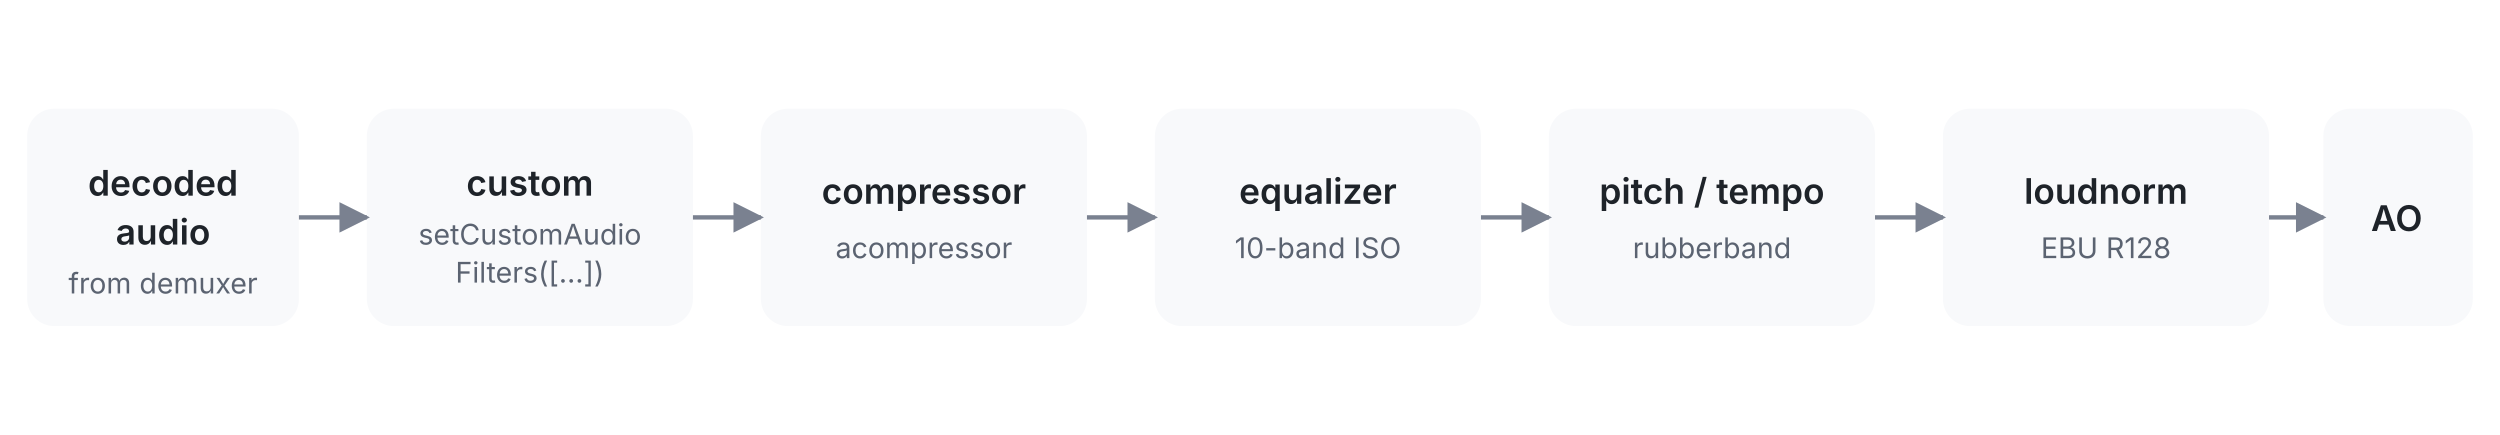
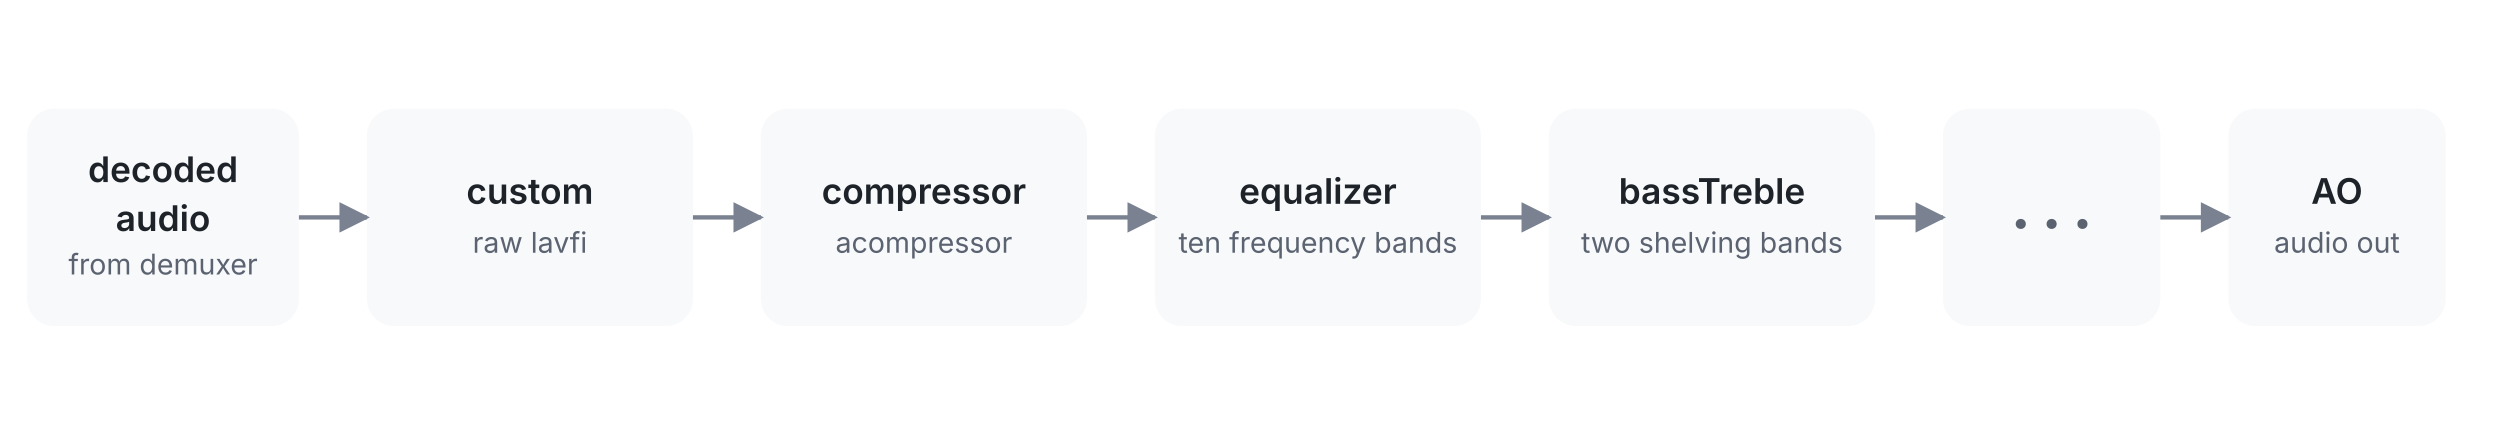
- <svg xmlns="http://www.w3.org/2000/svg" viewBox="0 0 920 160" font-family="system-ui, -apple-system, sans-serif" font-size="13" role="img" aria-label="DSP filter chain">
+ <svg xmlns="http://www.w3.org/2000/svg" viewBox="0 0 920 160" font-family="system-ui, -apple-system, sans-serif" font-size="13" role="img" aria-label="Audio filter chain">
  <defs>
    <marker id="ar" viewBox="0 0 10 10" refX="9" refY="5" markerWidth="7" markerHeight="7" orient="auto-start-reverse">
      <path d="M0,0 L10,5 L0,10 z" fill="#7a8190" />
    </marker>
  </defs>
  <style>
-     rect    { fill: #f8f9fb; rx: 10; ry: 10; }
-     .title  { font-weight: 600; fill: #1e2329; }
-     .sub    { font-size: 10.5px; fill: #5b6371; }
-     .arrow  { stroke: #7a8190; stroke-width: 1.6; fill: none; marker-end: url(#ar); }
+     rect       { fill: #f8f9fb; rx: 10; ry: 10; }
+     .title     { font-weight: 600; fill: #1e2329; }
+     .sub       { font-size: 10.5px; fill: #5b6371; }
+     .arrow     { stroke: #7a8190; stroke-width: 1.6; fill: none;
+                  marker-end: url(#ar); }
+     .ellipsis  { font-weight: 700; font-size: 22px; fill: #5b6371;
+                  letter-spacing: 4px; }
  </style>
  <rect x="10" y="40" width="100" height="80" />
-   <text class="title" x="60" y="72" text-anchor="middle">decoded</text>
-   <text class="title" x="60" y="90" text-anchor="middle">audio</text>
-   <text class="sub" x="60" y="108" text-anchor="middle">from demuxer</text>
+   <text class="title" x="60" y="67" text-anchor="middle">decoded</text>
+   <text class="title" x="60" y="85" text-anchor="middle">audio</text>
+   <text class="sub" x="60" y="101" text-anchor="middle">from demuxer</text>
  <rect x="135" y="40" width="120" height="80" />
-   <text class="title" x="195" y="72" text-anchor="middle">custom</text>
-   <text class="sub" x="195" y="90" text-anchor="middle">setCustomAudio</text>
-   <text class="sub" x="195" y="104" text-anchor="middle">Filters([...])</text>
+   <text class="title" x="195" y="75" text-anchor="middle">custom</text>
+   <text class="sub" x="195" y="93" text-anchor="middle">raw lavfi</text>
  <rect x="280" y="40" width="120" height="80" />
  <text class="title" x="340" y="75" text-anchor="middle">compressor</text>
-   <text class="sub" x="340" y="95" text-anchor="middle">acompressor</text>
+   <text class="sub" x="340" y="93" text-anchor="middle">acompressor</text>
  <rect x="425" y="40" width="120" height="80" />
  <text class="title" x="485" y="75" text-anchor="middle">equalizer</text>
-   <text class="sub" x="485" y="95" text-anchor="middle">10-band ISO</text>
+   <text class="sub" x="485" y="93" text-anchor="middle">ten frequency bands</text>
  <rect x="570" y="40" width="120" height="80" />
-   <text class="title" x="630" y="75" text-anchor="middle">pitch / tempo</text>
-   <text class="sub" x="630" y="95" text-anchor="middle">rubberband</text>
-   <rect x="715" y="40" width="120" height="80" />
-   <text class="title" x="775" y="75" text-anchor="middle">loudnorm</text>
-   <text class="sub" x="775" y="95" text-anchor="middle">EBU R128</text>
-   <rect x="855" y="40" width="55" height="80" />
-   <text class="title" x="882" y="85" text-anchor="middle">AO</text>
+   <text class="title" x="630" y="75" text-anchor="middle">bassTreble</text>
+   <text class="sub" x="630" y="93" text-anchor="middle">two shelving bands</text>
+   <rect x="715" y="40" width="80" height="80" />
+   <text class="ellipsis" x="755" y="90" text-anchor="middle">···</text>
+   <rect x="820" y="40" width="80" height="80" />
+   <text class="title" x="860" y="75" text-anchor="middle">AO</text>
+   <text class="sub" x="860" y="93" text-anchor="middle">audio out</text>
  <path class="arrow" d="M110,80 L135,80" />
  <path class="arrow" d="M255,80 L280,80" />
  <path class="arrow" d="M400,80 L425,80" />
  <path class="arrow" d="M545,80 L570,80" />
  <path class="arrow" d="M690,80 L715,80" />
-   <path class="arrow" d="M835,80 L855,80" />
+   <path class="arrow" d="M795,80 L820,80" />
</svg>
